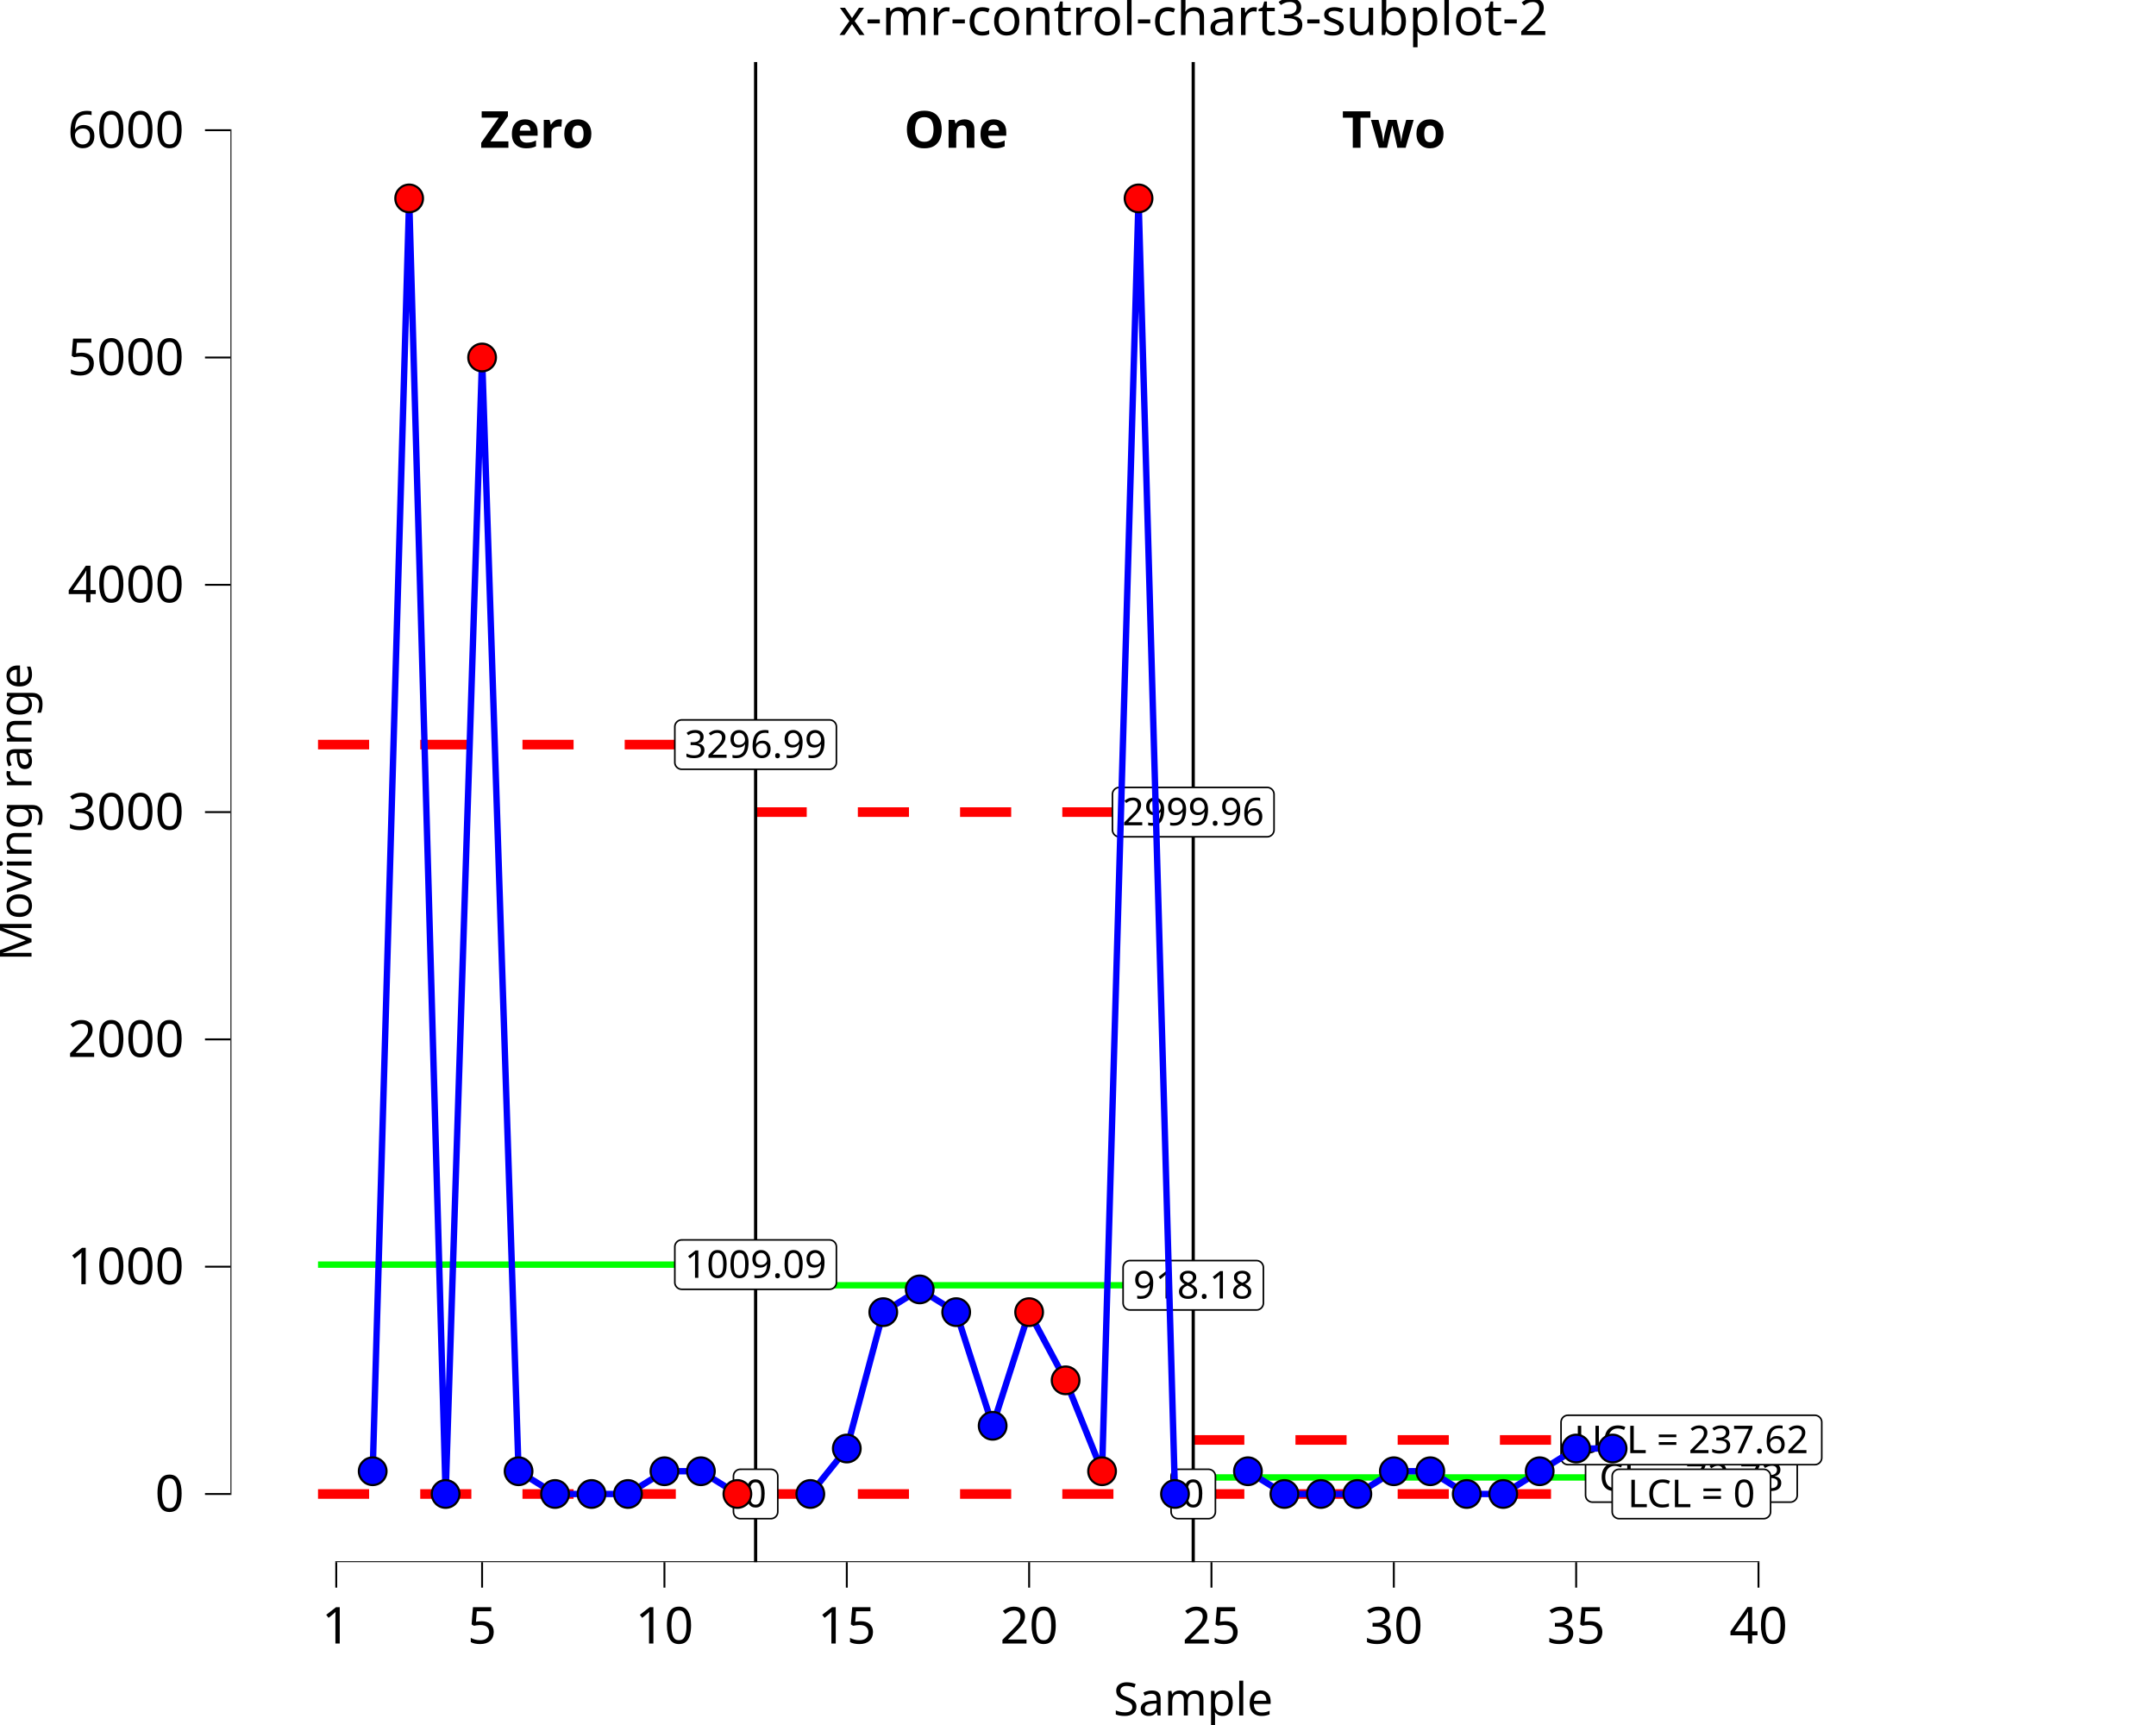
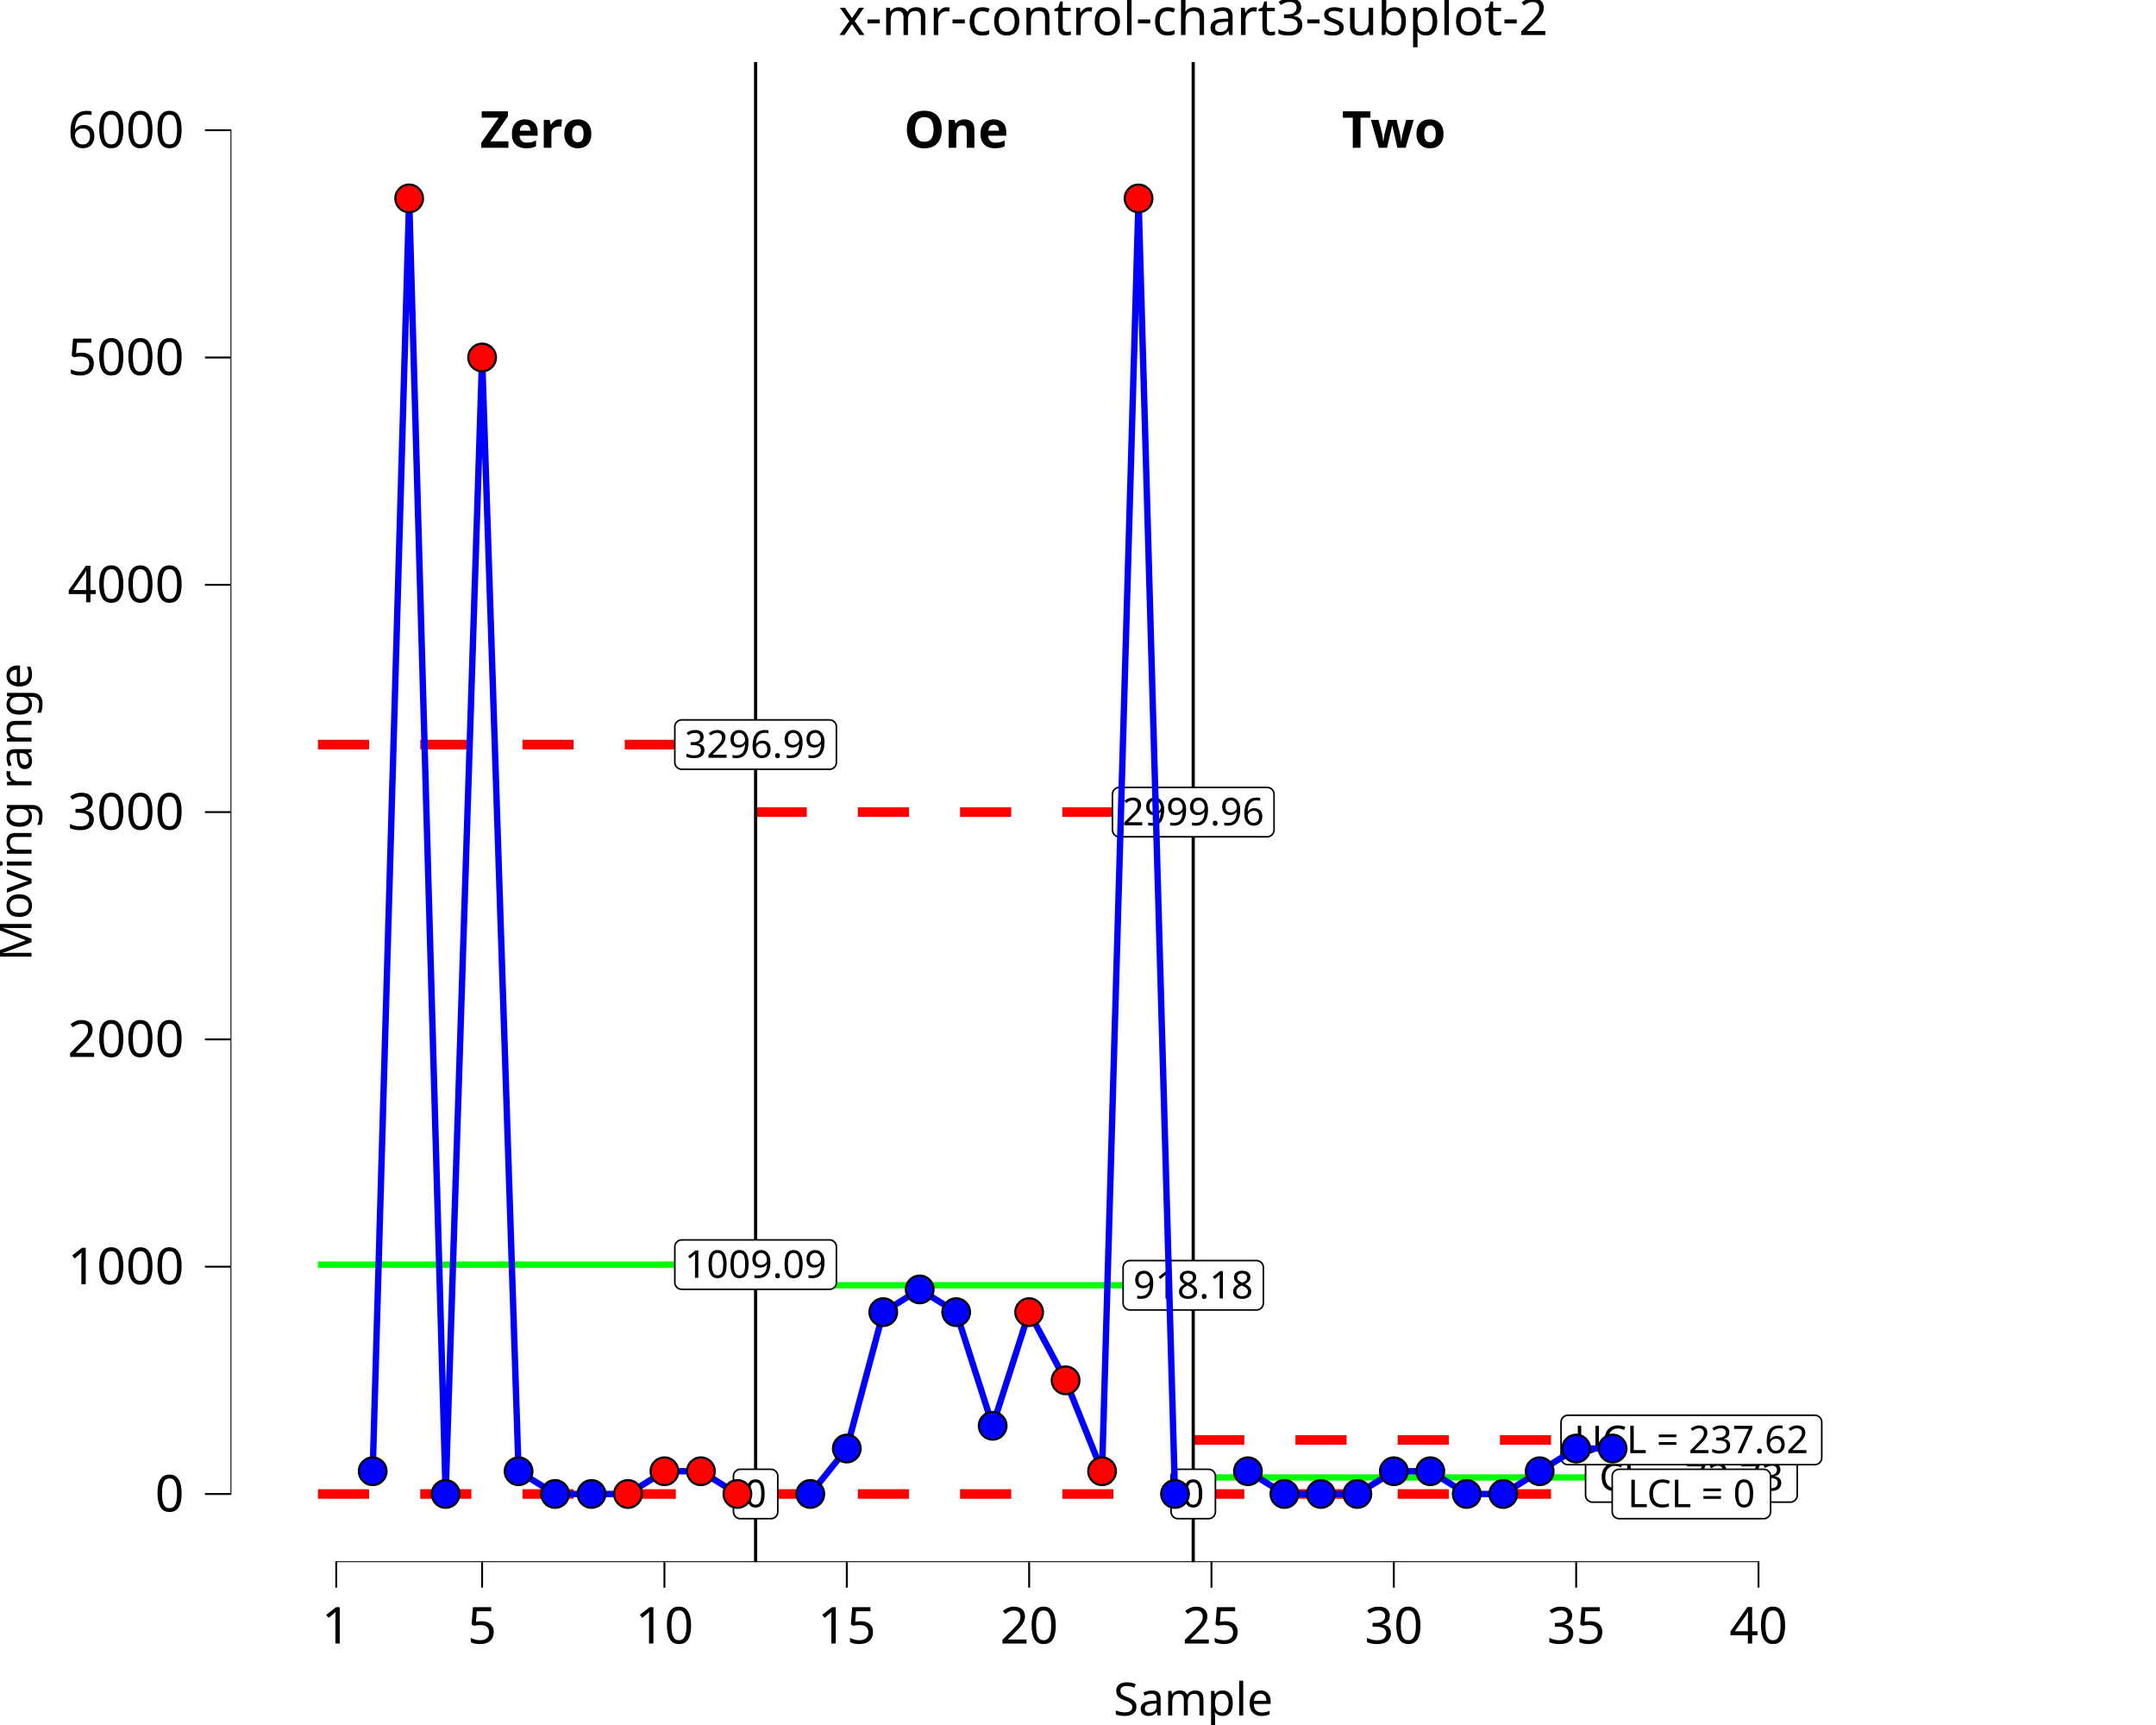
<svg xmlns="http://www.w3.org/2000/svg" class="svglite" data-engine-version="2.0" width="720.00pt" height="576.00pt" viewBox="0 0 720.00 576.00">
  <defs>
    <style type="text/css">
    .svglite line, .svglite polyline, .svglite polygon, .svglite path, .svglite rect, .svglite circle {
      fill: none;
      stroke: #000000;
      stroke-linecap: round;
      stroke-linejoin: round;
      stroke-miterlimit: 10.00;
    }
  </style>
  </defs>
  <rect width="100%" height="100%" style="stroke: none; fill: #FFFFFF;" />
  <defs>
    <clipPath id="cpMC4wMHw3MjAuMDB8MC4wMHw1NzYuMDA=">
      <rect x="0.00" y="0.00" width="720.00" height="576.00" />
    </clipPath>
  </defs>
  <g clip-path="url(#cpMC4wMHw3MjAuMDB8MC4wMHw1NzYuMDA=)">
    <rect x="0.00" y="0.00" width="720.00" height="576.00" style="stroke-width: 10.67; stroke: none;" />
  </g>
  <defs>
    <clipPath id="cpNzYuOTd8NzIwLjAwfDIwLjcxfDUyMS42Mw==">
      <rect x="76.97" y="20.71" width="643.03" height="500.92" />
    </clipPath>
  </defs>
  <g clip-path="url(#cpNzYuOTd8NzIwLjAwfDIwLjcxfDUyMS42Mw==)">
    <rect x="76.97" y="20.71" width="643.03" height="500.92" style="stroke-width: 10.67; stroke: none;" />
    <polyline points="252.34,429.17 264.52,429.17 264.52,429.17 276.70,429.17 276.70,429.17 288.88,429.17 288.88,429.17 301.05,429.17 301.05,429.17 313.23,429.17 313.23,429.17 325.41,429.17 325.41,429.17 337.59,429.17 337.59,429.17 349.77,429.17 349.77,429.17 361.95,429.17 361.95,429.17 374.13,429.17 374.13,429.17 386.31,429.17 386.31,429.17 398.48,429.17 398.48,429.17 " style="stroke-width: 2.13; stroke: #00FF00; stroke-linecap: butt;" />
    <polyline points="398.48,493.34 410.66,493.34 410.66,493.34 422.84,493.34 422.84,493.34 435.02,493.34 435.02,493.34 447.20,493.34 447.20,493.34 459.38,493.34 459.38,493.34 471.56,493.34 471.56,493.34 483.73,493.34 483.73,493.34 495.91,493.34 495.91,493.34 508.09,493.34 508.09,493.34 520.27,493.34 520.27,493.34 532.45,493.34 532.45,493.34 544.63,493.34 544.63,493.34 " style="stroke-width: 2.13; stroke: #00FF00; stroke-linecap: butt;" />
    <polyline points="106.20,422.27 118.38,422.27 118.38,422.27 130.55,422.27 130.55,422.27 142.73,422.27 142.73,422.27 154.91,422.27 154.91,422.27 167.09,422.27 167.09,422.27 179.27,422.27 179.27,422.27 191.45,422.27 191.45,422.27 203.63,422.27 203.63,422.27 215.80,422.27 215.80,422.27 227.98,422.27 227.98,422.27 240.16,422.27 240.16,422.27 252.34,422.27 252.34,422.27 " style="stroke-width: 2.13; stroke: #00FF00; stroke-linecap: butt;" />
    <polyline points="252.34,271.17 264.52,271.17 264.52,271.17 276.70,271.17 276.70,271.17 288.88,271.17 288.88,271.17 301.05,271.17 301.05,271.17 313.23,271.17 313.23,271.17 325.41,271.17 325.41,271.17 337.59,271.17 337.59,271.17 349.77,271.17 349.77,271.17 361.95,271.17 361.95,271.17 374.13,271.17 374.13,271.17 386.31,271.17 386.31,271.17 398.48,271.17 398.48,271.17 " style="stroke-width: 3.20; stroke: #FF0000; stroke-dasharray: 17.07,17.07; stroke-linecap: butt;" />
    <polyline points="398.48,480.82 410.66,480.82 410.66,480.82 422.84,480.82 422.84,480.82 435.02,480.82 435.02,480.82 447.20,480.82 447.20,480.82 459.38,480.82 459.38,480.82 471.56,480.82 471.56,480.82 483.73,480.82 483.73,480.82 495.91,480.82 495.91,480.82 508.09,480.82 508.09,480.82 520.27,480.82 520.27,480.82 532.45,480.82 532.45,480.82 544.63,480.82 544.63,480.82 " style="stroke-width: 3.20; stroke: #FF0000; stroke-dasharray: 17.07,17.07; stroke-linecap: butt;" />
    <polyline points="106.20,248.63 118.38,248.63 118.38,248.63 130.55,248.63 130.55,248.63 142.73,248.63 142.73,248.63 154.91,248.63 154.91,248.63 167.09,248.63 167.09,248.63 179.27,248.63 179.27,248.63 191.45,248.63 191.45,248.63 203.63,248.63 203.63,248.63 215.80,248.63 215.80,248.63 227.98,248.63 227.98,248.63 240.16,248.63 240.16,248.63 252.34,248.63 252.34,248.63 " style="stroke-width: 3.20; stroke: #FF0000; stroke-dasharray: 17.07,17.07; stroke-linecap: butt;" />
    <polyline points="252.34,498.86 264.52,498.86 264.52,498.86 276.70,498.86 276.70,498.86 288.88,498.86 288.88,498.86 301.05,498.86 301.05,498.86 313.23,498.86 313.23,498.86 325.41,498.86 325.41,498.86 337.59,498.86 337.59,498.86 349.77,498.86 349.77,498.86 361.95,498.86 361.95,498.86 374.13,498.86 374.13,498.86 386.31,498.86 386.31,498.86 398.48,498.86 398.48,498.86 " style="stroke-width: 3.20; stroke: #FF0000; stroke-dasharray: 17.07,17.07; stroke-linecap: butt;" />
    <polyline points="398.48,498.86 410.66,498.86 410.66,498.86 422.84,498.86 422.84,498.86 435.02,498.86 435.02,498.86 447.20,498.86 447.20,498.86 459.38,498.86 459.38,498.86 471.56,498.86 471.56,498.86 483.73,498.86 483.73,498.86 495.91,498.86 495.91,498.86 508.09,498.86 508.09,498.86 520.27,498.86 520.27,498.86 532.45,498.86 532.45,498.86 544.63,498.86 544.63,498.86 " style="stroke-width: 3.20; stroke: #FF0000; stroke-dasharray: 17.07,17.07; stroke-linecap: butt;" />
    <polyline points="106.20,498.86 118.38,498.86 118.38,498.86 130.55,498.86 130.55,498.86 142.73,498.86 142.73,498.86 154.91,498.86 154.91,498.86 167.09,498.86 167.09,498.86 179.27,498.86 179.27,498.86 191.45,498.86 191.45,498.86 203.63,498.86 203.63,498.86 215.80,498.86 215.80,498.86 227.98,498.86 227.98,498.86 240.16,498.86 240.16,498.86 252.34,498.86 252.34,498.86 " style="stroke-width: 3.20; stroke: #FF0000; stroke-dasharray: 17.07,17.07; stroke-linecap: butt;" />
    <line x1="252.34" y1="521.63" x2="252.34" y2="20.71" style="stroke-width: 1.07; stroke-linecap: butt;" />
    <line x1="398.48" y1="521.63" x2="398.48" y2="20.71" style="stroke-width: 1.07; stroke-linecap: butt;" />
    <text x="179.27" y="49.35" text-anchor="middle" style="font-size: 17.07px; font-weight: bold; font-family: sans;" textLength="35.10px" lengthAdjust="spacingAndGlyphs">Zero</text>
    <text x="319.32" y="49.35" text-anchor="middle" style="font-size: 17.07px; font-weight: bold; font-family: sans;" textLength="32.28px" lengthAdjust="spacingAndGlyphs">One</text>
    <text x="465.47" y="49.35" text-anchor="middle" style="font-size: 17.07px; font-weight: bold; font-family: sans;" textLength="32.26px" lengthAdjust="spacingAndGlyphs">Two</text>
    <polygon points="227.66,430.52 277.02,430.52 276.93,430.51 277.30,430.50 277.66,430.43 278.01,430.29 278.33,430.11 278.62,429.87 278.86,429.60 279.06,429.28 279.21,428.94 279.29,428.58 279.32,428.21 279.32,428.21 279.32,416.33 279.32,416.33 279.29,415.96 279.21,415.60 279.06,415.26 278.86,414.94 278.62,414.67 278.33,414.43 278.01,414.25 277.66,414.11 277.30,414.04 277.02,414.02 227.66,414.02 227.94,414.04 227.57,414.02 227.20,414.07 226.84,414.17 226.51,414.33 226.20,414.54 225.94,414.80 225.71,415.10 225.54,415.42 225.42,415.78 225.36,416.14 225.36,416.33 225.36,428.21 225.36,428.03 225.36,428.40 225.42,428.76 225.54,429.12 225.71,429.44 225.94,429.74 226.20,430.00 226.51,430.21 226.84,430.37 227.20,430.47 227.57,430.51 " style="stroke-width: 0.53; fill: #FFFFFF;" />
    <text x="252.34" y="426.68" text-anchor="middle" style="font-size: 12.80px; font-family: sans;" textLength="46.29px" lengthAdjust="spacingAndGlyphs">1009.09</text>
    <polygon points="247.24,507.10 257.44,507.10 257.34,507.10 257.72,507.09 258.08,507.01 258.43,506.88 258.75,506.70 259.03,506.46 259.28,506.18 259.48,505.87 259.62,505.53 259.71,505.17 259.74,504.80 259.74,504.80 259.74,492.91 259.74,492.91 259.71,492.54 259.62,492.18 259.48,491.84 259.28,491.53 259.03,491.25 258.75,491.02 258.43,490.83 258.08,490.70 257.72,490.63 257.44,490.61 247.24,490.61 247.52,490.63 247.15,490.61 246.78,490.66 246.43,490.76 246.09,490.92 245.79,491.13 245.52,491.39 245.30,491.68 245.12,492.01 245.01,492.36 244.95,492.73 244.94,492.91 244.94,504.80 244.95,504.61 244.95,504.98 245.01,505.35 245.12,505.70 245.30,506.03 245.52,506.33 245.79,506.58 246.09,506.79 246.43,506.95 246.78,507.06 247.15,507.10 " style="stroke-width: 0.53; fill: #FFFFFF;" />
    <text x="252.34" y="503.26" text-anchor="middle" style="font-size: 12.80px; font-family: sans;" textLength="7.12px" lengthAdjust="spacingAndGlyphs">0</text>
    <polygon points="227.66,256.87 277.02,256.87 276.93,256.87 277.30,256.86 277.66,256.78 278.01,256.65 278.33,256.47 278.62,256.23 278.86,255.95 279.06,255.64 279.21,255.30 279.29,254.94 279.32,254.57 279.32,254.57 279.32,242.68 279.32,242.68 279.29,242.31 279.21,241.95 279.06,241.61 278.86,241.30 278.62,241.02 278.33,240.79 278.01,240.60 277.66,240.47 277.30,240.40 277.02,240.38 227.66,240.38 227.94,240.40 227.57,240.38 227.20,240.43 226.84,240.53 226.51,240.69 226.20,240.90 225.94,241.16 225.71,241.45 225.54,241.78 225.42,242.13 225.36,242.50 225.36,242.68 225.36,254.57 225.36,254.38 225.36,254.75 225.42,255.12 225.54,255.47 225.71,255.80 225.94,256.10 226.20,256.35 226.51,256.56 226.84,256.72 227.20,256.83 227.57,256.87 " style="stroke-width: 0.53; fill: #FFFFFF;" />
    <text x="252.34" y="253.03" text-anchor="middle" style="font-size: 12.80px; font-family: sans;" textLength="46.29px" lengthAdjust="spacingAndGlyphs">3296.99</text>
    <polygon points="377.37,437.42 419.60,437.42 419.51,437.41 419.88,437.40 420.24,437.33 420.59,437.19 420.91,437.01 421.20,436.77 421.44,436.50 421.64,436.18 421.79,435.84 421.88,435.48 421.91,435.11 421.91,435.11 421.91,423.23 421.91,423.23 421.88,422.86 421.79,422.50 421.64,422.16 421.44,421.84 421.20,421.57 420.91,421.33 420.59,421.15 420.24,421.01 419.88,420.94 419.60,420.92 377.37,420.92 377.64,420.94 377.27,420.92 376.90,420.97 376.55,421.07 376.21,421.23 375.91,421.44 375.64,421.70 375.42,422.00 375.25,422.32 375.13,422.68 375.07,423.04 375.06,423.23 375.06,435.11 375.07,434.93 375.07,435.30 375.13,435.66 375.25,436.02 375.42,436.34 375.64,436.64 375.91,436.90 376.21,437.11 376.55,437.27 376.90,437.37 377.27,437.41 " style="stroke-width: 0.53; fill: #FFFFFF;" />
    <text x="398.48" y="433.58" text-anchor="middle" style="font-size: 12.80px; font-family: sans;" textLength="39.16px" lengthAdjust="spacingAndGlyphs">918.18</text>
    <polygon points="393.39,507.10 403.58,507.10 403.49,507.10 403.86,507.09 404.22,507.01 404.57,506.88 404.89,506.70 405.18,506.46 405.42,506.18 405.62,505.87 405.77,505.53 405.86,505.17 405.89,504.80 405.89,504.80 405.89,492.91 405.89,492.91 405.86,492.54 405.77,492.18 405.62,491.84 405.42,491.53 405.18,491.25 404.89,491.02 404.57,490.83 404.22,490.70 403.86,490.63 403.58,490.61 393.39,490.61 393.66,490.63 393.29,490.61 392.93,490.66 392.57,490.76 392.23,490.92 391.93,491.13 391.66,491.39 391.44,491.68 391.27,492.01 391.15,492.36 391.09,492.73 391.08,492.91 391.08,504.80 391.09,504.61 391.09,504.98 391.15,505.35 391.27,505.70 391.44,506.03 391.66,506.33 391.93,506.58 392.23,506.79 392.57,506.95 392.93,507.06 393.29,507.10 " style="stroke-width: 0.53; fill: #FFFFFF;" />
    <text x="398.48" y="503.26" text-anchor="middle" style="font-size: 12.80px; font-family: sans;" textLength="7.12px" lengthAdjust="spacingAndGlyphs">0</text>
    <polygon points="373.80,279.42 423.16,279.42 423.07,279.41 423.44,279.40 423.80,279.33 424.15,279.19 424.47,279.01 424.76,278.77 425.01,278.50 425.20,278.18 425.35,277.84 425.44,277.48 425.47,277.11 425.47,277.11 425.47,265.23 425.47,265.23 425.44,264.86 425.35,264.50 425.20,264.16 425.01,263.84 424.76,263.57 424.47,263.33 424.15,263.15 423.80,263.01 423.44,262.94 423.16,262.92 373.80,262.92 374.08,262.94 373.71,262.92 373.34,262.97 372.99,263.07 372.65,263.23 372.35,263.44 372.08,263.70 371.86,264.00 371.68,264.32 371.57,264.68 371.51,265.04 371.50,265.23 371.50,277.11 371.51,276.93 371.51,277.30 371.57,277.66 371.68,278.01 371.86,278.34 372.08,278.64 372.35,278.90 372.65,279.11 372.99,279.27 373.34,279.37 373.71,279.41 " style="stroke-width: 0.53; fill: #FFFFFF;" />
    <text x="398.48" y="275.58" text-anchor="middle" style="font-size: 12.80px; font-family: sans;" textLength="46.29px" lengthAdjust="spacingAndGlyphs">2999.96</text>
    <polygon points="531.80,501.58 597.89,501.58 597.79,501.58 598.16,501.57 598.53,501.49 598.87,501.36 599.19,501.18 599.48,500.94 599.73,500.66 599.93,500.35 600.07,500.01 600.16,499.65 600.19,499.28 600.19,499.28 600.19,487.39 600.19,487.39 600.16,487.02 600.07,486.66 599.93,486.32 599.73,486.01 599.48,485.73 599.19,485.50 598.87,485.31 598.53,485.18 598.16,485.11 597.89,485.09 531.80,485.09 532.08,485.11 531.71,485.09 531.34,485.14 530.99,485.24 530.65,485.40 530.35,485.61 530.08,485.87 529.85,486.16 529.68,486.49 529.57,486.84 529.51,487.21 529.50,487.39 529.50,499.28 529.51,499.09 529.51,499.46 529.57,499.83 529.68,500.18 529.85,500.51 530.08,500.81 530.35,501.06 530.65,501.27 530.99,501.43 531.34,501.54 531.71,501.58 " style="stroke-width: 0.53; fill: #FFFFFF;" />
    <text x="564.84" y="497.74" text-anchor="middle" style="font-size: 12.80px; font-family: sans;" textLength="63.01px" lengthAdjust="spacingAndGlyphs">CL = 72.73</text>
    <polygon points="540.70,507.10 588.99,507.10 588.89,507.10 589.26,507.09 589.63,507.01 589.97,506.88 590.29,506.70 590.58,506.46 590.83,506.18 591.03,505.87 591.17,505.53 591.26,505.17 591.29,504.80 591.29,504.80 591.29,492.91 591.29,492.91 591.26,492.54 591.17,492.18 591.03,491.84 590.83,491.53 590.58,491.25 590.29,491.02 589.97,490.83 589.63,490.70 589.26,490.63 588.99,490.61 540.70,490.61 540.98,490.63 540.61,490.61 540.24,490.66 539.89,490.76 539.55,490.92 539.25,491.13 538.98,491.39 538.75,491.68 538.58,492.01 538.46,492.36 538.41,492.73 538.40,492.91 538.40,504.80 538.41,504.61 538.41,504.98 538.46,505.35 538.58,505.70 538.75,506.03 538.98,506.33 539.25,506.58 539.55,506.79 539.89,506.95 540.24,507.06 540.61,507.10 " style="stroke-width: 0.53; fill: #FFFFFF;" />
    <text x="564.84" y="503.26" text-anchor="middle" style="font-size: 12.80px; font-family: sans;" textLength="45.21px" lengthAdjust="spacingAndGlyphs">LCL = 0</text>
    <polygon points="523.62,489.07 606.07,489.07 605.98,489.07 606.35,489.05 606.71,488.98 607.06,488.85 607.38,488.66 607.67,488.43 607.91,488.15 608.11,487.83 608.26,487.49 608.35,487.13 608.38,486.76 608.38,486.76 608.38,474.88 608.38,474.88 608.35,474.51 608.26,474.15 608.11,473.81 607.91,473.49 607.67,473.22 607.38,472.98 607.06,472.80 606.71,472.67 606.35,472.59 606.07,472.57 523.62,472.57 523.90,472.59 523.52,472.58 523.16,472.62 522.80,472.72 522.47,472.88 522.16,473.09 521.89,473.35 521.67,473.65 521.50,473.98 521.38,474.33 521.32,474.69 521.31,474.88 521.31,486.76 521.32,486.58 521.32,486.95 521.38,487.32 521.50,487.67 521.67,488.00 521.89,488.29 522.16,488.55 522.47,488.76 522.80,488.92 523.16,489.02 523.52,489.07 " style="stroke-width: 0.53; fill: #FFFFFF;" />
    <text x="564.84" y="485.23" text-anchor="middle" style="font-size: 12.80px; font-family: sans;" textLength="79.38px" lengthAdjust="spacingAndGlyphs">UCL = 237.62</text>
    <polyline points="270.61,498.86 282.79,483.68 294.97,438.14 307.14,430.55 319.32,438.14 331.50,476.09 343.68,438.14 355.86,460.91 368.04,491.27 380.22,66.25 392.39,498.86 " style="stroke-width: 2.13; stroke: #0000FF; stroke-linecap: butt;" />
    <polyline points="416.75,491.27 428.93,498.86 441.11,498.86 453.29,498.86 465.47,491.27 477.65,491.27 489.82,498.86 502.00,498.86 514.18,491.27 526.36,483.68 538.54,483.68 " style="stroke-width: 2.13; stroke: #0000FF; stroke-linecap: butt;" />
    <polyline points="124.46,491.27 136.64,66.25 148.82,498.86 161.00,119.37 173.18,491.27 185.36,498.86 197.54,498.86 209.71,498.86 221.89,491.27 234.07,491.27 246.25,498.86 " style="stroke-width: 2.13; stroke: #0000FF; stroke-linecap: butt;" />
    <circle cx="124.46" cy="491.27" r="4.62" style="stroke-width: 0.71; fill: #0000FF;" />
    <circle cx="136.64" cy="66.25" r="4.62" style="stroke-width: 0.71; fill: #FF0000;" />
    <circle cx="148.82" cy="498.86" r="4.62" style="stroke-width: 0.71; fill: #0000FF;" />
    <circle cx="161.00" cy="119.37" r="4.62" style="stroke-width: 0.71; fill: #FF0000;" />
    <circle cx="173.18" cy="491.27" r="4.62" style="stroke-width: 0.71; fill: #0000FF;" />
    <circle cx="185.36" cy="498.86" r="4.62" style="stroke-width: 0.71; fill: #0000FF;" />
    <circle cx="197.54" cy="498.86" r="4.62" style="stroke-width: 0.71; fill: #0000FF;" />
-     <circle cx="209.71" cy="498.86" r="4.62" style="stroke-width: 0.71; fill: #0000FF;" />
-     <circle cx="221.89" cy="491.27" r="4.62" style="stroke-width: 0.71; fill: #0000FF;" />
-     <circle cx="234.07" cy="491.27" r="4.62" style="stroke-width: 0.71; fill: #0000FF;" />
+     <circle cx="209.71" cy="498.86" r="4.62" style="stroke-width: 0.71; fill: #FF0000;" />
+     <circle cx="221.89" cy="491.27" r="4.62" style="stroke-width: 0.71; fill: #FF0000;" />
+     <circle cx="234.07" cy="491.27" r="4.62" style="stroke-width: 0.71; fill: #FF0000;" />
    <circle cx="246.25" cy="498.86" r="4.62" style="stroke-width: 0.71; fill: #FF0000;" />
    <circle cx="270.61" cy="498.86" r="4.62" style="stroke-width: 0.71; fill: #0000FF;" />
    <circle cx="282.79" cy="483.68" r="4.62" style="stroke-width: 0.71; fill: #0000FF;" />
    <circle cx="294.97" cy="438.14" r="4.62" style="stroke-width: 0.71; fill: #0000FF;" />
    <circle cx="307.14" cy="430.55" r="4.62" style="stroke-width: 0.71; fill: #0000FF;" />
    <circle cx="319.32" cy="438.14" r="4.62" style="stroke-width: 0.71; fill: #0000FF;" />
    <circle cx="331.50" cy="476.09" r="4.62" style="stroke-width: 0.71; fill: #0000FF;" />
    <circle cx="343.68" cy="438.14" r="4.62" style="stroke-width: 0.71; fill: #FF0000;" />
    <circle cx="355.86" cy="460.91" r="4.62" style="stroke-width: 0.71; fill: #FF0000;" />
    <circle cx="368.04" cy="491.27" r="4.62" style="stroke-width: 0.71; fill: #FF0000;" />
    <circle cx="380.22" cy="66.25" r="4.62" style="stroke-width: 0.71; fill: #FF0000;" />
    <circle cx="392.39" cy="498.86" r="4.62" style="stroke-width: 0.71; fill: #0000FF;" />
    <circle cx="416.75" cy="491.27" r="4.62" style="stroke-width: 0.71; fill: #0000FF;" />
    <circle cx="428.93" cy="498.86" r="4.62" style="stroke-width: 0.71; fill: #0000FF;" />
    <circle cx="441.11" cy="498.86" r="4.62" style="stroke-width: 0.71; fill: #0000FF;" />
    <circle cx="453.29" cy="498.86" r="4.62" style="stroke-width: 0.71; fill: #0000FF;" />
    <circle cx="465.47" cy="491.27" r="4.62" style="stroke-width: 0.71; fill: #0000FF;" />
    <circle cx="477.65" cy="491.27" r="4.62" style="stroke-width: 0.71; fill: #0000FF;" />
    <circle cx="489.82" cy="498.86" r="4.62" style="stroke-width: 0.71; fill: #0000FF;" />
    <circle cx="502.00" cy="498.86" r="4.62" style="stroke-width: 0.71; fill: #0000FF;" />
    <circle cx="514.18" cy="491.27" r="4.62" style="stroke-width: 0.71; fill: #0000FF;" />
    <circle cx="526.36" cy="483.68" r="4.62" style="stroke-width: 0.71; fill: #0000FF;" />
    <circle cx="538.54" cy="483.68" r="4.62" style="stroke-width: 0.71; fill: #0000FF;" />
    <line x1="111.97" y1="521.63" x2="587.57" y2="521.63" style="stroke-width: 0.64; stroke-linecap: butt;" />
    <line x1="76.97" y1="499.18" x2="76.97" y2="43.16" style="stroke-width: 0.64; stroke-linecap: butt;" />
    <rect x="76.97" y="20.71" width="643.03" height="500.92" style="stroke-width: 0.00; stroke: none;" />
  </g>
  <g clip-path="url(#cpMC4wMHw3MjAuMDB8MC4wMHw1NzYuMDA=)">
    <polyline points="76.97,521.63 76.97,20.71 " style="stroke-width: 0.00; stroke: none; stroke-linecap: butt;" />
    <text x="61.49" y="504.71" text-anchor="end" style="font-size: 17.00px; font-family: sans;" textLength="9.46px" lengthAdjust="spacingAndGlyphs">0</text>
    <text x="61.49" y="428.81" text-anchor="end" style="font-size: 17.00px; font-family: sans;" textLength="37.82px" lengthAdjust="spacingAndGlyphs">1000</text>
    <text x="61.49" y="352.91" text-anchor="end" style="font-size: 17.00px; font-family: sans;" textLength="37.82px" lengthAdjust="spacingAndGlyphs">2000</text>
    <text x="61.49" y="277.02" text-anchor="end" style="font-size: 17.00px; font-family: sans;" textLength="37.82px" lengthAdjust="spacingAndGlyphs">3000</text>
    <text x="61.49" y="201.12" text-anchor="end" style="font-size: 17.00px; font-family: sans;" textLength="37.82px" lengthAdjust="spacingAndGlyphs">4000</text>
    <text x="61.49" y="125.22" text-anchor="end" style="font-size: 17.00px; font-family: sans;" textLength="37.82px" lengthAdjust="spacingAndGlyphs">5000</text>
    <text x="61.49" y="49.33" text-anchor="end" style="font-size: 17.00px; font-family: sans;" textLength="37.82px" lengthAdjust="spacingAndGlyphs">6000</text>
    <polyline points="68.46,498.86 76.97,498.86 " style="stroke-width: 0.64; stroke-linecap: butt;" />
    <polyline points="68.46,422.96 76.97,422.96 " style="stroke-width: 0.64; stroke-linecap: butt;" />
    <polyline points="68.46,347.06 76.97,347.06 " style="stroke-width: 0.64; stroke-linecap: butt;" />
    <polyline points="68.46,271.17 76.97,271.17 " style="stroke-width: 0.64; stroke-linecap: butt;" />
    <polyline points="68.46,195.27 76.97,195.27 " style="stroke-width: 0.64; stroke-linecap: butt;" />
    <polyline points="68.46,119.37 76.97,119.37 " style="stroke-width: 0.64; stroke-linecap: butt;" />
    <polyline points="68.46,43.48 76.97,43.48 " style="stroke-width: 0.64; stroke-linecap: butt;" />
    <polyline points="76.97,521.63 720.00,521.63 " style="stroke-width: 0.00; stroke: none; stroke-linecap: butt;" />
    <polyline points="112.29,530.13 112.29,521.63 " style="stroke-width: 0.64; stroke-linecap: butt;" />
    <polyline points="161.00,530.13 161.00,521.63 " style="stroke-width: 0.64; stroke-linecap: butt;" />
    <polyline points="221.89,530.13 221.89,521.63 " style="stroke-width: 0.64; stroke-linecap: butt;" />
    <polyline points="282.79,530.13 282.79,521.63 " style="stroke-width: 0.64; stroke-linecap: butt;" />
    <polyline points="343.68,530.13 343.68,521.63 " style="stroke-width: 0.64; stroke-linecap: butt;" />
    <polyline points="404.57,530.13 404.57,521.63 " style="stroke-width: 0.64; stroke-linecap: butt;" />
    <polyline points="465.47,530.13 465.47,521.63 " style="stroke-width: 0.64; stroke-linecap: butt;" />
    <polyline points="526.36,530.13 526.36,521.63 " style="stroke-width: 0.64; stroke-linecap: butt;" />
    <polyline points="587.25,530.13 587.25,521.63 " style="stroke-width: 0.64; stroke-linecap: butt;" />
    <text x="112.29" y="548.80" text-anchor="middle" style="font-size: 17.00px; font-family: sans;" textLength="9.46px" lengthAdjust="spacingAndGlyphs">1</text>
    <text x="161.00" y="548.80" text-anchor="middle" style="font-size: 17.00px; font-family: sans;" textLength="9.46px" lengthAdjust="spacingAndGlyphs">5</text>
    <text x="221.89" y="548.80" text-anchor="middle" style="font-size: 17.00px; font-family: sans;" textLength="18.91px" lengthAdjust="spacingAndGlyphs">10</text>
    <text x="282.79" y="548.80" text-anchor="middle" style="font-size: 17.00px; font-family: sans;" textLength="18.91px" lengthAdjust="spacingAndGlyphs">15</text>
    <text x="343.68" y="548.80" text-anchor="middle" style="font-size: 17.00px; font-family: sans;" textLength="18.91px" lengthAdjust="spacingAndGlyphs">20</text>
    <text x="404.57" y="548.80" text-anchor="middle" style="font-size: 17.00px; font-family: sans;" textLength="18.91px" lengthAdjust="spacingAndGlyphs">25</text>
    <text x="465.47" y="548.80" text-anchor="middle" style="font-size: 17.00px; font-family: sans;" textLength="18.91px" lengthAdjust="spacingAndGlyphs">30</text>
    <text x="526.36" y="548.80" text-anchor="middle" style="font-size: 17.00px; font-family: sans;" textLength="18.91px" lengthAdjust="spacingAndGlyphs">35</text>
    <text x="587.25" y="548.80" text-anchor="middle" style="font-size: 17.00px; font-family: sans;" textLength="18.91px" lengthAdjust="spacingAndGlyphs">40</text>
    <text x="398.48" y="572.82" text-anchor="middle" style="font-size: 15.30px; font-family: sans;" textLength="51.89px" lengthAdjust="spacingAndGlyphs">Sample</text>
    <text transform="translate(10.53,271.17) rotate(-90)" text-anchor="middle" style="font-size: 15.30px; font-family: sans;" textLength="92.72px" lengthAdjust="spacingAndGlyphs">Moving range</text>
    <text x="398.48" y="11.70" text-anchor="middle" style="font-size: 17.00px; font-family: sans;" textLength="219.21px" lengthAdjust="spacingAndGlyphs">x-mr-control-chart3-subplot-2</text>
  </g>
</svg>
